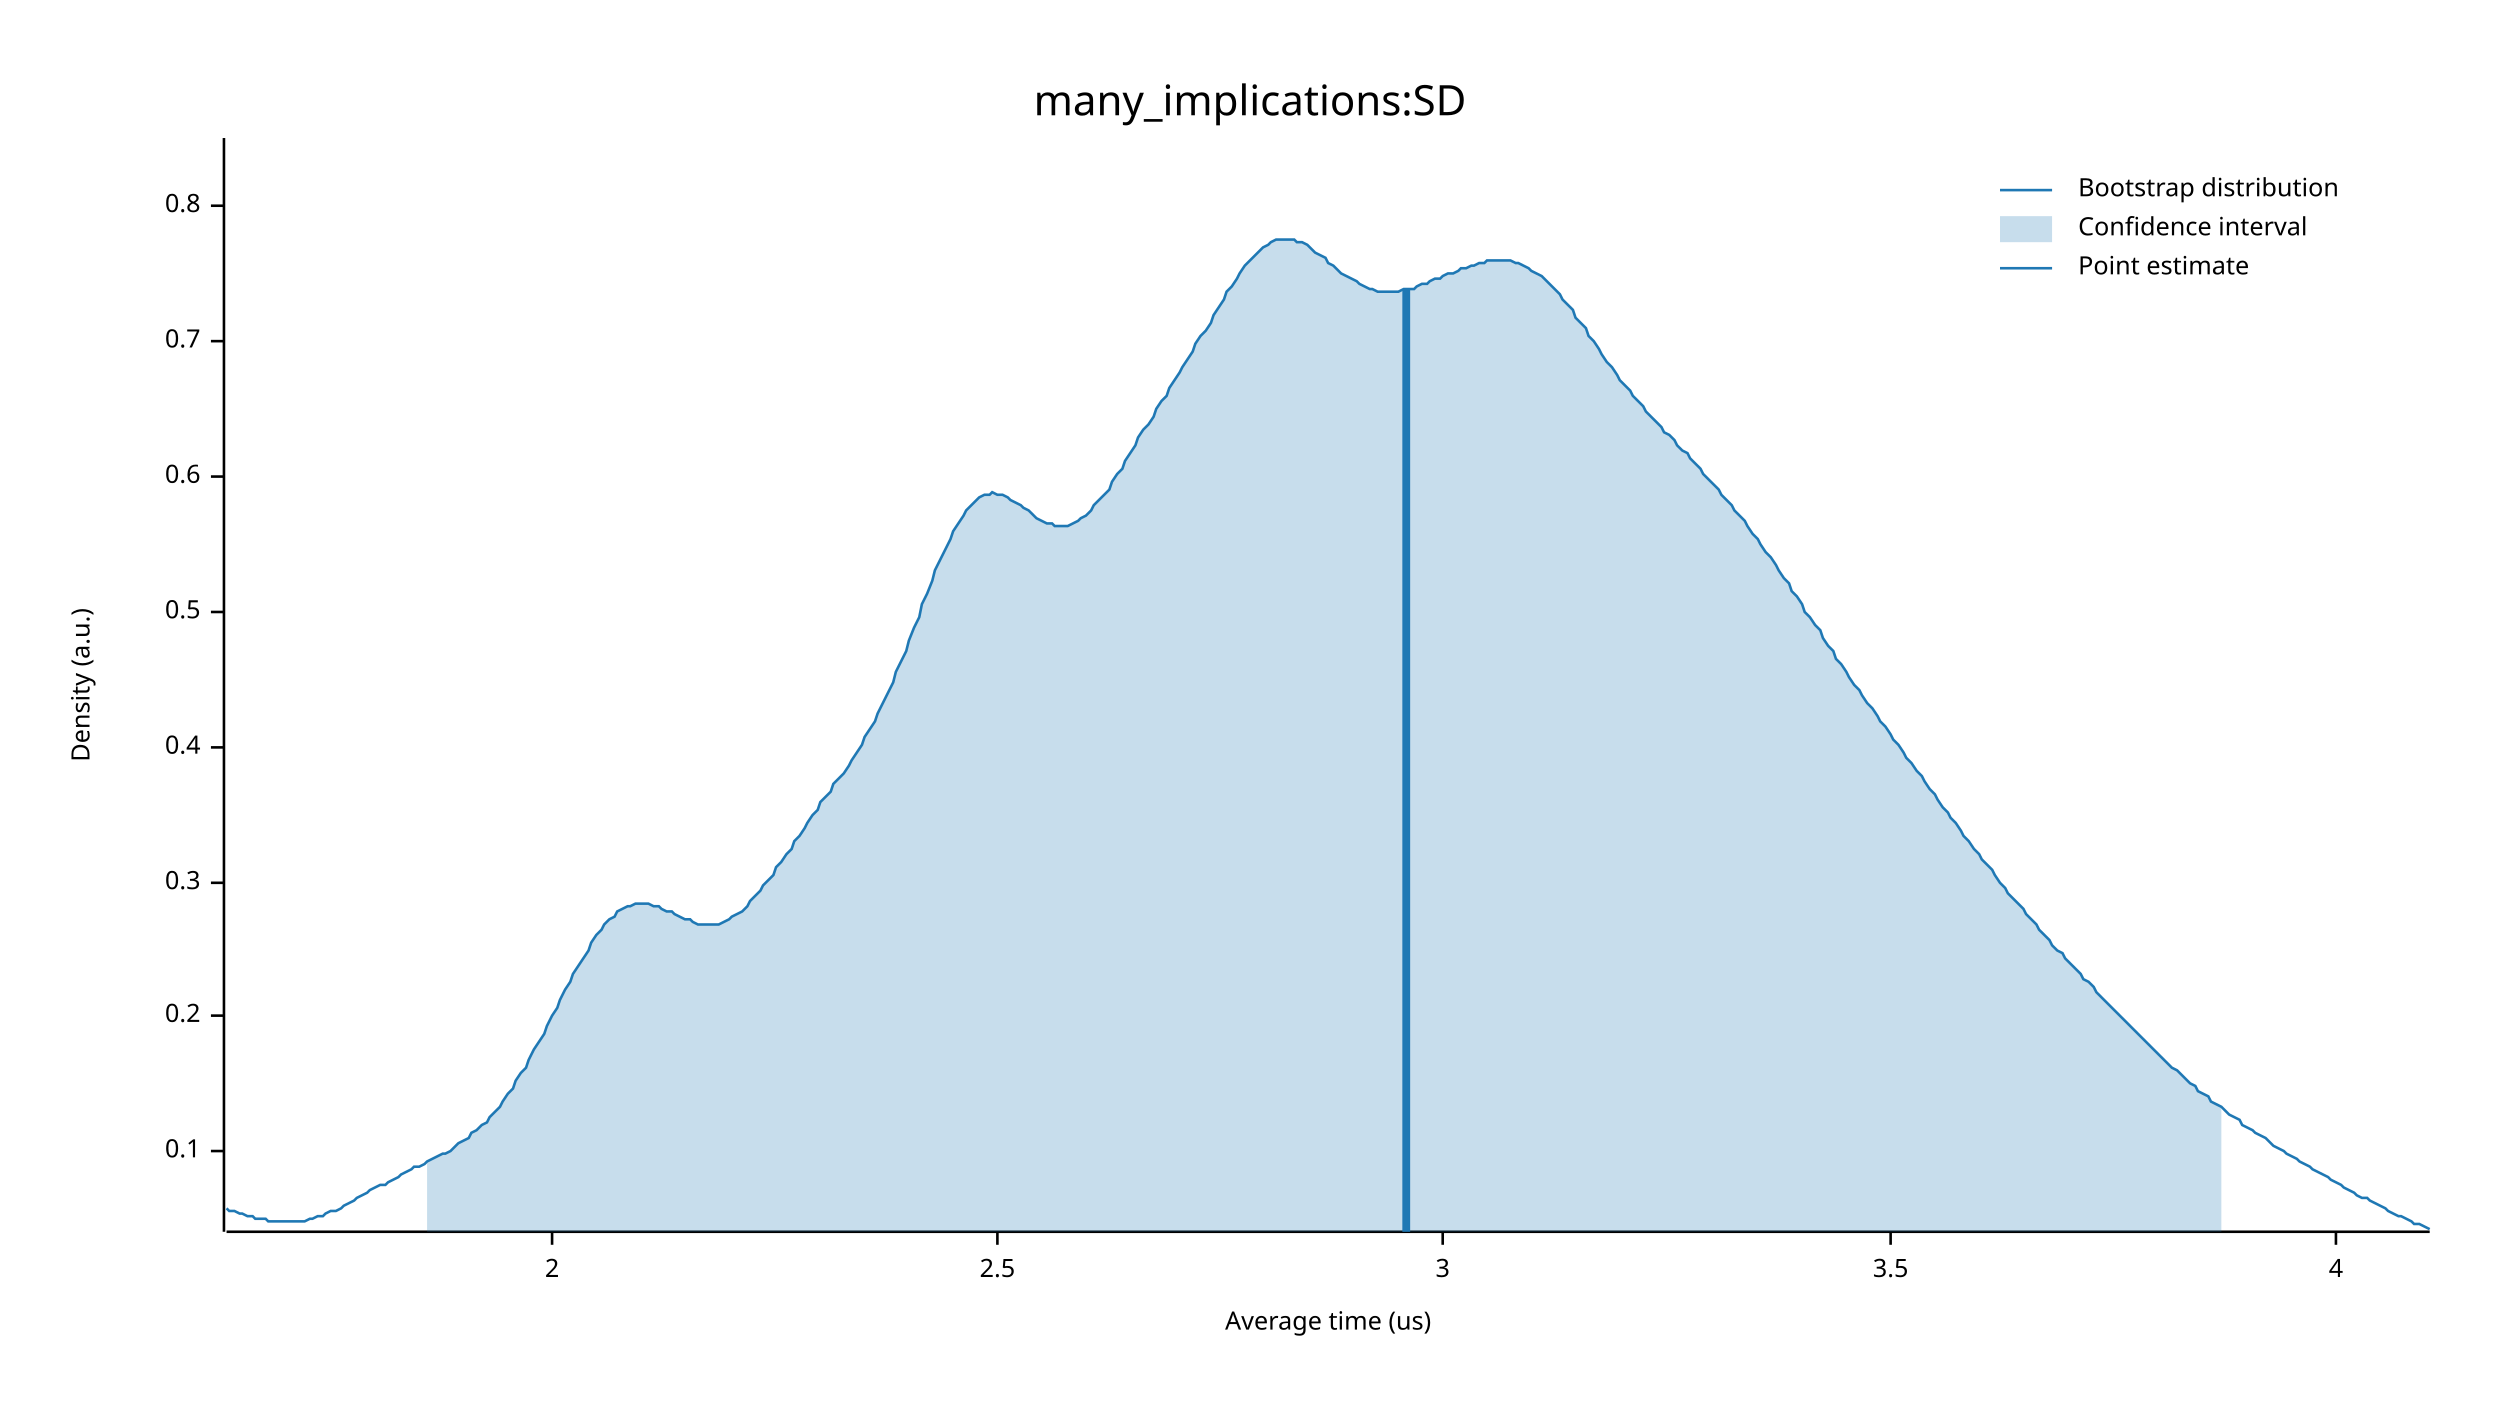
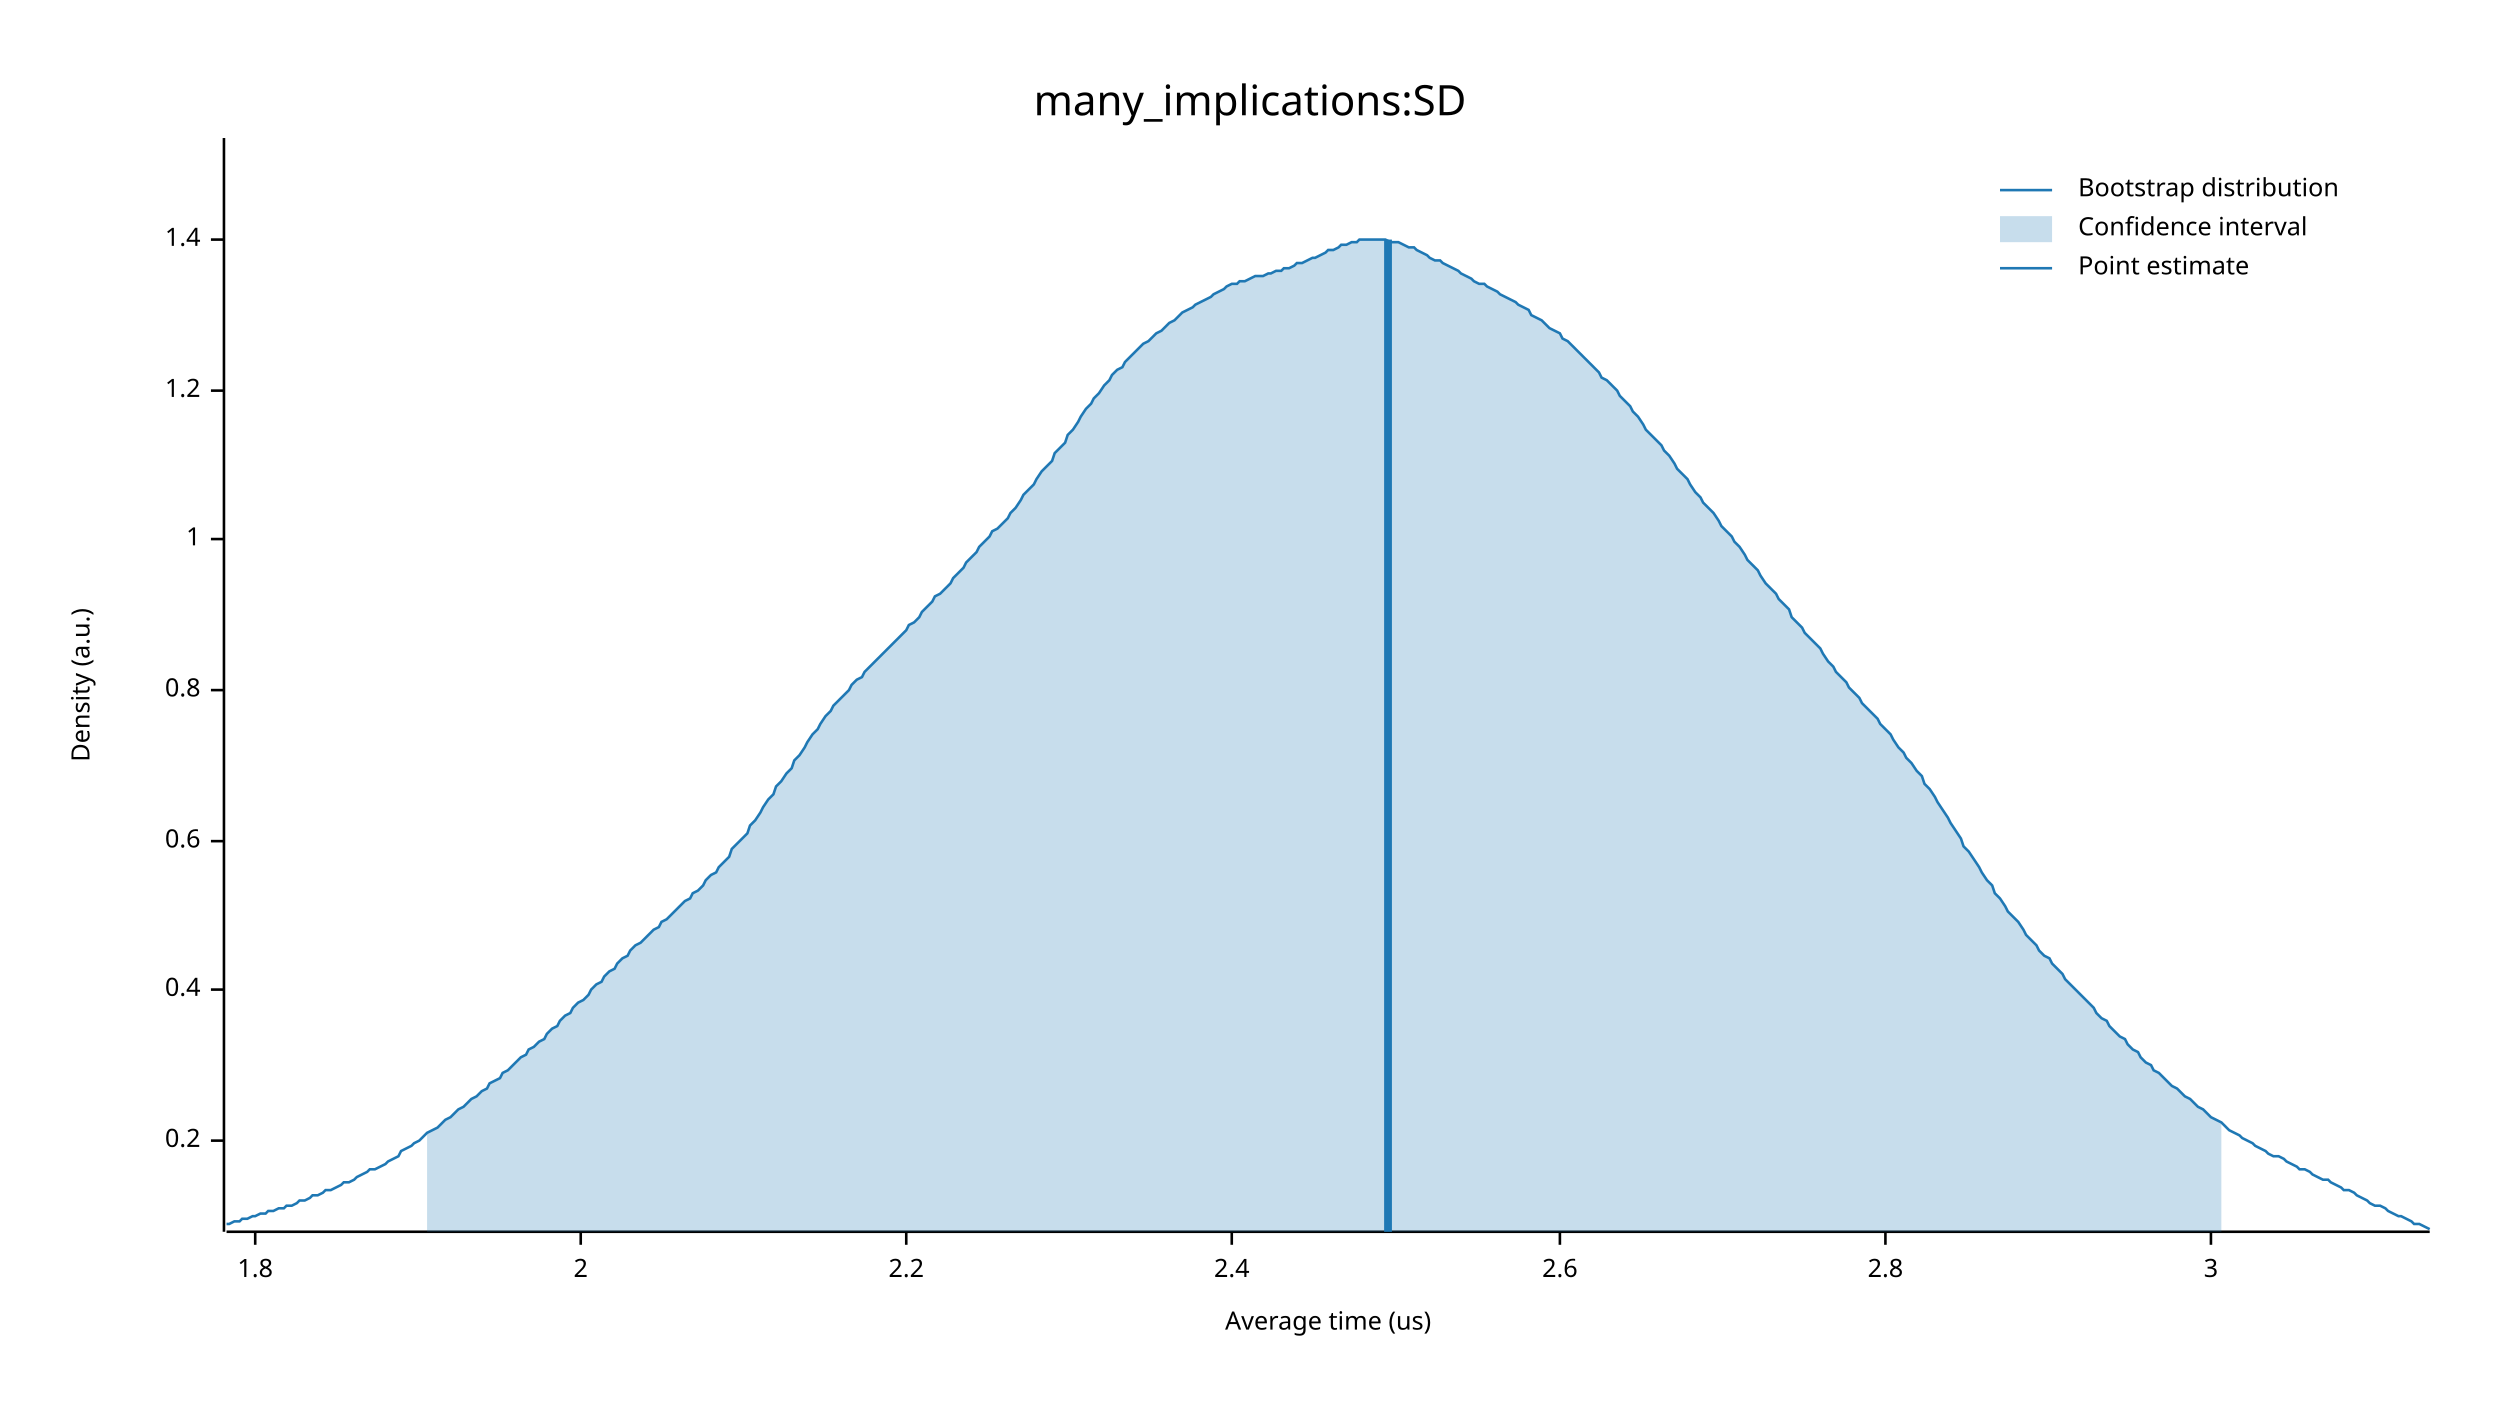
<svg xmlns="http://www.w3.org/2000/svg" width="960" height="540" viewBox="0 0 960 540">
  <text x="480" y="32" dy="0.76em" text-anchor="middle" font-family="sans-serif" font-size="16.129" opacity="1" fill="#000000">
many_implications:SD
</text>
  <text x="27" y="263" dy="0.76em" text-anchor="middle" font-family="sans-serif" font-size="9.677" opacity="1" fill="#000000" transform="rotate(270, 27, 263)">
Density (a.u.)
</text>
  <text x="510" y="513" dy="-0.5ex" text-anchor="middle" font-family="sans-serif" font-size="9.677" opacity="1" fill="#000000">
Average time (us)
</text>
  <polyline fill="none" opacity="1" stroke="#000000" stroke-width="1" points="86,53 86,473 " />
-   <text x="77" y="442" dy="0.5ex" text-anchor="end" font-family="sans-serif" font-size="9.677" opacity="1" fill="#000000">
- 0.1
- </text>
-   <polyline fill="none" opacity="1" stroke="#000000" stroke-width="1" points="81,442 86,442 " />
-   <text x="77" y="390" dy="0.5ex" text-anchor="end" font-family="sans-serif" font-size="9.677" opacity="1" fill="#000000">
+   <text x="77" y="438" dy="0.5ex" text-anchor="end" font-family="sans-serif" font-size="9.677" opacity="1" fill="#000000">
0.2
</text>
-   <polyline fill="none" opacity="1" stroke="#000000" stroke-width="1" points="81,390 86,390 " />
-   <text x="77" y="339" dy="0.5ex" text-anchor="end" font-family="sans-serif" font-size="9.677" opacity="1" fill="#000000">
- 0.3
- </text>
-   <polyline fill="none" opacity="1" stroke="#000000" stroke-width="1" points="81,339 86,339 " />
-   <text x="77" y="287" dy="0.5ex" text-anchor="end" font-family="sans-serif" font-size="9.677" opacity="1" fill="#000000">
+   <polyline fill="none" opacity="1" stroke="#000000" stroke-width="1" points="81,438 86,438 " />
+   <text x="77" y="380" dy="0.5ex" text-anchor="end" font-family="sans-serif" font-size="9.677" opacity="1" fill="#000000">
0.4
</text>
-   <polyline fill="none" opacity="1" stroke="#000000" stroke-width="1" points="81,287 86,287 " />
-   <text x="77" y="235" dy="0.5ex" text-anchor="end" font-family="sans-serif" font-size="9.677" opacity="1" fill="#000000">
- 0.5
- </text>
-   <polyline fill="none" opacity="1" stroke="#000000" stroke-width="1" points="81,235 86,235 " />
-   <text x="77" y="183" dy="0.5ex" text-anchor="end" font-family="sans-serif" font-size="9.677" opacity="1" fill="#000000">
+   <polyline fill="none" opacity="1" stroke="#000000" stroke-width="1" points="81,380 86,380 " />
+   <text x="77" y="323" dy="0.5ex" text-anchor="end" font-family="sans-serif" font-size="9.677" opacity="1" fill="#000000">
0.6
</text>
-   <polyline fill="none" opacity="1" stroke="#000000" stroke-width="1" points="81,183 86,183 " />
-   <text x="77" y="131" dy="0.5ex" text-anchor="end" font-family="sans-serif" font-size="9.677" opacity="1" fill="#000000">
- 0.7
- </text>
-   <polyline fill="none" opacity="1" stroke="#000000" stroke-width="1" points="81,131 86,131 " />
-   <text x="77" y="79" dy="0.5ex" text-anchor="end" font-family="sans-serif" font-size="9.677" opacity="1" fill="#000000">
+   <polyline fill="none" opacity="1" stroke="#000000" stroke-width="1" points="81,323 86,323 " />
+   <text x="77" y="265" dy="0.5ex" text-anchor="end" font-family="sans-serif" font-size="9.677" opacity="1" fill="#000000">
0.8
</text>
-   <polyline fill="none" opacity="1" stroke="#000000" stroke-width="1" points="81,79 86,79 " />
+   <polyline fill="none" opacity="1" stroke="#000000" stroke-width="1" points="81,265 86,265 " />
+   <text x="77" y="207" dy="0.5ex" text-anchor="end" font-family="sans-serif" font-size="9.677" opacity="1" fill="#000000">
+ 1
+ </text>
+   <polyline fill="none" opacity="1" stroke="#000000" stroke-width="1" points="81,207 86,207 " />
+   <text x="77" y="150" dy="0.5ex" text-anchor="end" font-family="sans-serif" font-size="9.677" opacity="1" fill="#000000">
+ 1.2
+ </text>
+   <polyline fill="none" opacity="1" stroke="#000000" stroke-width="1" points="81,150 86,150 " />
+   <text x="77" y="92" dy="0.5ex" text-anchor="end" font-family="sans-serif" font-size="9.677" opacity="1" fill="#000000">
+ 1.4
+ </text>
+   <polyline fill="none" opacity="1" stroke="#000000" stroke-width="1" points="81,92 86,92 " />
  <polyline fill="none" opacity="1" stroke="#000000" stroke-width="1" points="87,473 933,473 " />
-   <text x="212" y="483" dy="0.76em" text-anchor="middle" font-family="sans-serif" font-size="9.677" opacity="1" fill="#000000">
+   <text x="98" y="483" dy="0.76em" text-anchor="middle" font-family="sans-serif" font-size="9.677" opacity="1" fill="#000000">
+ 1.8
+ </text>
+   <polyline fill="none" opacity="1" stroke="#000000" stroke-width="1" points="98,473 98,478 " />
+   <text x="223" y="483" dy="0.76em" text-anchor="middle" font-family="sans-serif" font-size="9.677" opacity="1" fill="#000000">
2
</text>
-   <polyline fill="none" opacity="1" stroke="#000000" stroke-width="1" points="212,473 212,478 " />
-   <text x="383" y="483" dy="0.76em" text-anchor="middle" font-family="sans-serif" font-size="9.677" opacity="1" fill="#000000">
- 2.5
+   <polyline fill="none" opacity="1" stroke="#000000" stroke-width="1" points="223,473 223,478 " />
+   <text x="348" y="483" dy="0.76em" text-anchor="middle" font-family="sans-serif" font-size="9.677" opacity="1" fill="#000000">
+ 2.2
</text>
-   <polyline fill="none" opacity="1" stroke="#000000" stroke-width="1" points="383,473 383,478 " />
-   <text x="554" y="483" dy="0.76em" text-anchor="middle" font-family="sans-serif" font-size="9.677" opacity="1" fill="#000000">
+   <polyline fill="none" opacity="1" stroke="#000000" stroke-width="1" points="348,473 348,478 " />
+   <text x="473" y="483" dy="0.76em" text-anchor="middle" font-family="sans-serif" font-size="9.677" opacity="1" fill="#000000">
+ 2.4
+ </text>
+   <polyline fill="none" opacity="1" stroke="#000000" stroke-width="1" points="473,473 473,478 " />
+   <text x="599" y="483" dy="0.76em" text-anchor="middle" font-family="sans-serif" font-size="9.677" opacity="1" fill="#000000">
+ 2.6
+ </text>
+   <polyline fill="none" opacity="1" stroke="#000000" stroke-width="1" points="599,473 599,478 " />
+   <text x="724" y="483" dy="0.76em" text-anchor="middle" font-family="sans-serif" font-size="9.677" opacity="1" fill="#000000">
+ 2.8
+ </text>
+   <polyline fill="none" opacity="1" stroke="#000000" stroke-width="1" points="724,473 724,478 " />
+   <text x="849" y="483" dy="0.76em" text-anchor="middle" font-family="sans-serif" font-size="9.677" opacity="1" fill="#000000">
3
</text>
-   <polyline fill="none" opacity="1" stroke="#000000" stroke-width="1" points="554,473 554,478 " />
-   <text x="726" y="483" dy="0.76em" text-anchor="middle" font-family="sans-serif" font-size="9.677" opacity="1" fill="#000000">
- 3.5
- </text>
-   <polyline fill="none" opacity="1" stroke="#000000" stroke-width="1" points="726,473 726,478 " />
-   <text x="897" y="483" dy="0.76em" text-anchor="middle" font-family="sans-serif" font-size="9.677" opacity="1" fill="#000000">
- 4
- </text>
-   <polyline fill="none" opacity="1" stroke="#000000" stroke-width="1" points="897,473 897,478 " />
-   <polyline fill="none" opacity="1" stroke="#1F78B4" stroke-width="1" points="87,464 88,465 90,465 92,466 93,466 95,467 97,467 98,468 100,468 102,468 103,469 105,469 107,469 109,469 110,469 112,469 114,469 115,469 117,469 119,468 120,468 122,467 124,467 125,466 127,465 129,465 131,464 132,463 134,462 136,461 137,460 139,459 141,458 142,457 144,456 146,455 148,455 149,454 151,453 153,452 154,451 156,450 158,449 159,448 161,448 163,447 164,446 166,445 168,444 170,443 171,443 173,442 175,440 176,439 178,438 180,437 181,435 183,434 185,432 187,431 188,429 190,427 192,425 193,423 195,420 197,418 198,415 200,412 202,410 203,407 205,403 207,400 209,397 210,394 212,390 214,387 215,384 217,380 219,377 220,374 222,371 224,368 226,365 227,362 229,359 231,357 232,355 234,353 236,352 237,350 239,349 241,348 242,348 244,347 246,347 248,347 249,347 251,348 253,348 254,349 256,350 258,350 259,351 261,352 263,353 265,353 266,354 268,355 270,355 271,355 273,355 275,355 276,355 278,354 280,353 281,352 283,351 285,350 287,348 288,346 290,344 292,342 293,340 295,338 297,336 298,333 300,331 302,328 304,326 305,323 307,321 309,318 310,316 312,313 314,311 315,308 317,306 319,304 320,301 322,299 324,297 326,294 327,292 329,289 331,286 332,283 334,280 336,277 337,274 339,270 341,266 343,262 344,258 346,254 348,250 349,246 351,241 353,237 354,232 356,228 358,223 359,219 361,215 363,211 365,207 366,204 368,201 370,198 371,196 373,194 375,192 376,191 378,190 380,190 381,189 383,190 385,190 387,191 388,192 390,193 392,194 393,195 395,196 397,198 398,199 400,200 402,201 404,201 405,202 407,202 409,202 410,202 412,201 414,200 415,199 417,198 419,196 420,194 422,192 424,190 426,188 427,185 429,182 431,180 432,177 434,174 436,171 437,168 439,165 441,163 443,160 444,157 446,154 448,152 449,149 451,146 453,143 454,141 456,138 458,135 459,132 461,129 463,127 465,124 466,121 468,118 470,115 471,112 473,110 475,107 476,105 478,102 480,100 482,98 483,97 485,95 487,94 488,93 490,92 492,92 493,92 495,92 497,92 498,93 500,93 502,94 504,96 505,97 507,98 509,99 510,101 512,102 514,104 515,105 517,106 519,107 521,108 522,109 524,110 526,111 527,111 529,112 531,112 532,112 534,112 536,112 537,112 539,111 541,111 543,111 544,110 546,109 548,109 549,108 551,107 553,107 554,106 556,105 558,105 560,104 561,103 563,103 565,102 566,102 568,101 570,101 571,100 573,100 575,100 576,100 578,100 580,100 582,101 583,101 585,102 587,103 588,104 590,105 592,106 593,107 595,109 597,111 599,113 600,115 602,117 604,119 605,122 607,124 609,126 610,129 612,131 614,134 615,136 617,139 619,141 621,144 622,146 624,148 626,150 627,152 629,154 631,156 632,158 634,160 636,162 638,164 639,166 641,167 643,169 644,171 646,173 648,174 649,176 651,178 653,180 654,182 656,184 658,186 660,188 661,190 663,192 665,194 666,196 668,198 670,200 671,202 673,205 675,207 676,209 678,212 680,214 682,217 683,219 685,222 687,224 688,227 690,229 692,232 693,235 695,237 697,240 699,242 700,245 702,248 704,250 705,253 707,255 709,258 710,260 712,263 714,265 715,267 717,270 719,272 721,275 722,277 724,279 726,282 727,284 729,286 731,289 732,291 734,293 736,296 738,298 739,300 741,303 743,305 744,307 746,310 748,312 749,314 751,316 753,319 754,321 756,323 758,326 760,328 761,330 763,332 765,334 766,336 768,339 770,341 771,343 773,345 775,347 777,349 778,351 780,353 782,355 783,357 785,359 787,361 788,363 790,365 792,366 793,368 795,370 797,372 799,374 800,376 802,377 804,379 805,381 807,383 809,385 810,386 812,388 814,390 816,392 817,393 819,395 821,397 822,398 824,400 826,402 827,403 829,405 831,407 832,408 834,410 836,411 838,413 839,414 841,416 843,417 844,419 846,420 848,421 849,423 851,424 853,425 855,427 856,428 858,429 860,430 861,432 863,433 865,434 866,435 868,436 870,437 871,438 873,440 875,441 877,442 878,443 880,444 882,445 883,446 885,447 887,448 888,449 890,450 892,451 894,452 895,453 897,454 899,455 900,456 902,457 904,458 905,459 907,460 909,460 910,461 912,462 914,463 916,464 917,465 919,466 921,467 922,467 924,468 926,469 927,470 929,470 931,471 933,472 " />
-   <polygon opacity="0.25" fill="#1F78B4" points="164,446 166,445 168,444 170,443 171,443 173,442 175,440 176,439 178,438 180,437 181,435 183,434 185,432 187,431 188,429 190,427 192,425 193,423 195,420 197,418 198,415 200,412 202,410 203,407 205,403 207,400 209,397 210,394 212,390 214,387 215,384 217,380 219,377 220,374 222,371 224,368 226,365 227,362 229,359 231,357 232,355 234,353 236,352 237,350 239,349 241,348 242,348 244,347 246,347 248,347 249,347 251,348 253,348 254,349 256,350 258,350 259,351 261,352 263,353 265,353 266,354 268,355 270,355 271,355 273,355 275,355 276,355 278,354 280,353 281,352 283,351 285,350 287,348 288,346 290,344 292,342 293,340 295,338 297,336 298,333 300,331 302,328 304,326 305,323 307,321 309,318 310,316 312,313 314,311 315,308 317,306 319,304 320,301 322,299 324,297 326,294 327,292 329,289 331,286 332,283 334,280 336,277 337,274 339,270 341,266 343,262 344,258 346,254 348,250 349,246 351,241 353,237 354,232 356,228 358,223 359,219 361,215 363,211 365,207 366,204 368,201 370,198 371,196 373,194 375,192 376,191 378,190 380,190 381,189 383,190 385,190 387,191 388,192 390,193 392,194 393,195 395,196 397,198 398,199 400,200 402,201 404,201 405,202 407,202 409,202 410,202 412,201 414,200 415,199 417,198 419,196 420,194 422,192 424,190 426,188 427,185 429,182 431,180 432,177 434,174 436,171 437,168 439,165 441,163 443,160 444,157 446,154 448,152 449,149 451,146 453,143 454,141 456,138 458,135 459,132 461,129 463,127 465,124 466,121 468,118 470,115 471,112 473,110 475,107 476,105 478,102 480,100 482,98 483,97 485,95 487,94 488,93 490,92 492,92 493,92 495,92 497,92 498,93 500,93 502,94 504,96 505,97 507,98 509,99 510,101 512,102 514,104 515,105 517,106 519,107 521,108 522,109 524,110 526,111 527,111 529,112 531,112 532,112 534,112 536,112 537,112 539,111 541,111 543,111 544,110 546,109 548,109 549,108 551,107 553,107 554,106 556,105 558,105 560,104 561,103 563,103 565,102 566,102 568,101 570,101 571,100 573,100 575,100 576,100 578,100 580,100 582,101 583,101 585,102 587,103 588,104 590,105 592,106 593,107 595,109 597,111 599,113 600,115 602,117 604,119 605,122 607,124 609,126 610,129 612,131 614,134 615,136 617,139 619,141 621,144 622,146 624,148 626,150 627,152 629,154 631,156 632,158 634,160 636,162 638,164 639,166 641,167 643,169 644,171 646,173 648,174 649,176 651,178 653,180 654,182 656,184 658,186 660,188 661,190 663,192 665,194 666,196 668,198 670,200 671,202 673,205 675,207 676,209 678,212 680,214 682,217 683,219 685,222 687,224 688,227 690,229 692,232 693,235 695,237 697,240 699,242 700,245 702,248 704,250 705,253 707,255 709,258 710,260 712,263 714,265 715,267 717,270 719,272 721,275 722,277 724,279 726,282 727,284 729,286 731,289 732,291 734,293 736,296 738,298 739,300 741,303 743,305 744,307 746,310 748,312 749,314 751,316 753,319 754,321 756,323 758,326 760,328 761,330 763,332 765,334 766,336 768,339 770,341 771,343 773,345 775,347 777,349 778,351 780,353 782,355 783,357 785,359 787,361 788,363 790,365 792,366 793,368 795,370 797,372 799,374 800,376 802,377 804,379 805,381 807,383 809,385 810,386 812,388 814,390 816,392 817,393 819,395 821,397 822,398 824,400 826,402 827,403 829,405 831,407 832,408 834,410 836,411 838,413 839,414 841,416 843,417 844,419 846,420 848,421 849,423 851,424 853,425 853,473 164,473 " />
-   <polyline fill="none" opacity="1" stroke="#1F78B4" stroke-width="3" points="540,473 540,111 " />
+   <polyline fill="none" opacity="1" stroke="#000000" stroke-width="1" points="849,473 849,478 " />
+   <polyline fill="none" opacity="1" stroke="#1F78B4" stroke-width="1" points="87,470 88,470 90,469 92,469 93,468 95,468 97,467 98,467 100,466 102,466 103,465 105,465 107,464 109,464 110,463 112,463 114,462 115,461 117,461 119,460 120,459 122,459 124,458 125,457 127,457 129,456 131,455 132,454 134,454 136,453 137,452 139,451 141,450 142,449 144,449 146,448 148,447 149,446 151,445 153,444 154,442 156,441 158,440 159,439 161,438 163,436 164,435 166,434 168,433 170,431 171,430 173,429 175,427 176,426 178,425 180,423 181,422 183,421 185,419 187,418 188,416 190,415 192,414 193,412 195,411 197,409 198,408 200,406 202,405 203,403 205,402 207,400 209,399 210,397 212,395 214,394 215,392 217,390 219,389 220,387 222,385 224,384 226,382 227,380 229,378 231,377 232,375 234,373 236,372 237,370 239,368 241,367 242,365 244,363 246,362 248,360 249,359 251,357 253,356 254,354 256,353 258,351 259,350 261,348 263,346 265,345 266,343 268,342 270,340 271,338 273,336 275,335 276,333 278,331 280,329 281,326 283,324 285,322 287,320 288,317 290,315 292,312 293,310 295,307 297,305 298,302 300,300 302,297 304,295 305,292 307,290 309,287 310,285 312,282 314,280 315,278 317,275 319,273 320,271 322,269 324,267 326,265 327,263 329,261 331,260 332,258 334,256 336,254 337,253 339,251 341,249 343,247 344,246 346,244 348,242 349,240 351,239 353,237 354,235 356,233 358,231 359,229 361,228 363,226 365,224 366,222 368,220 370,218 371,216 373,214 375,212 376,210 378,208 380,206 381,204 383,203 385,201 387,199 388,197 390,195 392,192 393,190 395,188 397,186 398,184 400,181 402,179 404,177 405,174 407,172 409,170 410,167 412,165 414,162 415,160 417,157 419,155 420,153 422,151 424,148 426,146 427,144 429,142 431,141 432,139 434,137 436,135 437,134 439,132 441,131 443,129 444,128 446,127 448,125 449,124 451,123 453,121 454,120 456,119 458,118 459,117 461,116 463,115 465,114 466,113 468,112 470,111 471,110 473,109 475,109 476,108 478,108 480,107 482,106 483,106 485,106 487,105 488,105 490,104 492,104 493,103 495,103 497,102 498,101 500,101 502,100 504,99 505,99 507,98 509,97 510,96 512,96 514,95 515,94 517,94 519,93 521,93 522,92 524,92 526,92 527,92 529,92 531,92 532,92 534,93 536,93 537,93 539,94 541,95 543,95 544,96 546,97 548,98 549,99 551,100 553,100 554,101 556,102 558,103 560,104 561,105 563,106 565,107 566,108 568,109 570,109 571,110 573,111 575,112 576,113 578,114 580,115 582,116 583,117 585,118 587,119 588,121 590,122 592,123 593,124 595,126 597,127 599,128 600,130 602,131 604,133 605,134 607,136 609,138 610,139 612,141 614,143 615,145 617,146 619,148 621,150 622,152 624,154 626,156 627,158 629,160 631,163 632,165 634,167 636,169 638,171 639,173 641,175 643,178 644,180 646,182 648,184 649,186 651,189 653,191 654,193 656,195 658,197 660,200 661,202 663,204 665,206 666,208 668,210 670,213 671,215 673,217 675,219 676,221 678,224 680,226 682,228 683,230 685,232 687,234 688,237 690,239 692,241 693,243 695,245 697,247 699,249 700,251 702,254 704,256 705,258 707,260 709,262 710,264 712,266 714,268 715,270 717,272 719,274 721,276 722,278 724,280 726,282 727,284 729,287 731,289 732,291 734,293 736,296 738,298 739,301 741,303 743,306 744,308 746,311 748,314 749,316 751,319 753,322 754,325 756,327 758,330 760,333 761,335 763,338 765,340 766,343 768,345 770,348 771,350 773,352 775,354 777,357 778,359 780,361 782,363 783,365 785,367 787,368 788,370 790,372 792,374 793,376 795,378 797,380 799,382 800,383 802,385 804,387 805,389 807,391 809,392 810,394 812,396 814,398 816,399 817,401 819,403 821,404 822,406 824,408 826,409 827,411 829,412 831,414 832,415 834,417 836,418 838,420 839,421 841,422 843,424 844,425 846,426 848,428 849,429 851,430 853,431 855,433 856,434 858,435 860,436 861,437 863,438 865,439 866,440 868,441 870,442 871,443 873,444 875,444 877,445 878,446 880,447 882,448 883,449 885,449 887,450 888,451 890,452 892,453 894,453 895,454 897,455 899,456 900,457 902,457 904,458 905,459 907,460 909,461 910,462 912,463 914,463 916,464 917,465 919,466 921,467 922,467 924,468 926,469 927,470 929,470 931,471 933,472 " />
+   <polygon opacity="0.25" fill="#1F78B4" points="164,435 166,434 168,433 170,431 171,430 173,429 175,427 176,426 178,425 180,423 181,422 183,421 185,419 187,418 188,416 190,415 192,414 193,412 195,411 197,409 198,408 200,406 202,405 203,403 205,402 207,400 209,399 210,397 212,395 214,394 215,392 217,390 219,389 220,387 222,385 224,384 226,382 227,380 229,378 231,377 232,375 234,373 236,372 237,370 239,368 241,367 242,365 244,363 246,362 248,360 249,359 251,357 253,356 254,354 256,353 258,351 259,350 261,348 263,346 265,345 266,343 268,342 270,340 271,338 273,336 275,335 276,333 278,331 280,329 281,326 283,324 285,322 287,320 288,317 290,315 292,312 293,310 295,307 297,305 298,302 300,300 302,297 304,295 305,292 307,290 309,287 310,285 312,282 314,280 315,278 317,275 319,273 320,271 322,269 324,267 326,265 327,263 329,261 331,260 332,258 334,256 336,254 337,253 339,251 341,249 343,247 344,246 346,244 348,242 349,240 351,239 353,237 354,235 356,233 358,231 359,229 361,228 363,226 365,224 366,222 368,220 370,218 371,216 373,214 375,212 376,210 378,208 380,206 381,204 383,203 385,201 387,199 388,197 390,195 392,192 393,190 395,188 397,186 398,184 400,181 402,179 404,177 405,174 407,172 409,170 410,167 412,165 414,162 415,160 417,157 419,155 420,153 422,151 424,148 426,146 427,144 429,142 431,141 432,139 434,137 436,135 437,134 439,132 441,131 443,129 444,128 446,127 448,125 449,124 451,123 453,121 454,120 456,119 458,118 459,117 461,116 463,115 465,114 466,113 468,112 470,111 471,110 473,109 475,109 476,108 478,108 480,107 482,106 483,106 485,106 487,105 488,105 490,104 492,104 493,103 495,103 497,102 498,101 500,101 502,100 504,99 505,99 507,98 509,97 510,96 512,96 514,95 515,94 517,94 519,93 521,93 522,92 524,92 526,92 527,92 529,92 531,92 532,92 534,93 536,93 537,93 539,94 541,95 543,95 544,96 546,97 548,98 549,99 551,100 553,100 554,101 556,102 558,103 560,104 561,105 563,106 565,107 566,108 568,109 570,109 571,110 573,111 575,112 576,113 578,114 580,115 582,116 583,117 585,118 587,119 588,121 590,122 592,123 593,124 595,126 597,127 599,128 600,130 602,131 604,133 605,134 607,136 609,138 610,139 612,141 614,143 615,145 617,146 619,148 621,150 622,152 624,154 626,156 627,158 629,160 631,163 632,165 634,167 636,169 638,171 639,173 641,175 643,178 644,180 646,182 648,184 649,186 651,189 653,191 654,193 656,195 658,197 660,200 661,202 663,204 665,206 666,208 668,210 670,213 671,215 673,217 675,219 676,221 678,224 680,226 682,228 683,230 685,232 687,234 688,237 690,239 692,241 693,243 695,245 697,247 699,249 700,251 702,254 704,256 705,258 707,260 709,262 710,264 712,266 714,268 715,270 717,272 719,274 721,276 722,278 724,280 726,282 727,284 729,287 731,289 732,291 734,293 736,296 738,298 739,301 741,303 743,306 744,308 746,311 748,314 749,316 751,319 753,322 754,325 756,327 758,330 760,333 761,335 763,338 765,340 766,343 768,345 770,348 771,350 773,352 775,354 777,357 778,359 780,361 782,363 783,365 785,367 787,368 788,370 790,372 792,374 793,376 795,378 797,380 799,382 800,383 802,385 804,387 805,389 807,391 809,392 810,394 812,396 814,398 816,399 817,401 819,403 821,404 822,406 824,408 826,409 827,411 829,412 831,414 832,415 834,417 836,418 838,420 839,421 841,422 843,424 844,425 846,426 848,428 849,429 851,430 853,431 853,473 164,473 " />
+   <polyline fill="none" opacity="1" stroke="#1F78B4" stroke-width="3" points="533,473 533,92 " />
  <text x="798" y="68" dy="0.76em" text-anchor="start" font-family="sans-serif" font-size="9.677" opacity="1" fill="#000000">
Bootstrap distribution
</text>
  <text x="798" y="83" dy="0.76em" text-anchor="start" font-family="sans-serif" font-size="9.677" opacity="1" fill="#000000">
Confidence interval
</text>
  <text x="798" y="98" dy="0.76em" text-anchor="start" font-family="sans-serif" font-size="9.677" opacity="1" fill="#000000">
Point estimate
</text>
  <polyline fill="none" opacity="1" stroke="#1F78B4" stroke-width="1" points="768,73 788,73 " />
  <rect x="768" y="83" width="20" height="10" opacity="0.25" fill="#1F78B4" stroke="none" />
  <polyline fill="none" opacity="1" stroke="#1F78B4" stroke-width="1" points="768,103 788,103 " />
</svg>
